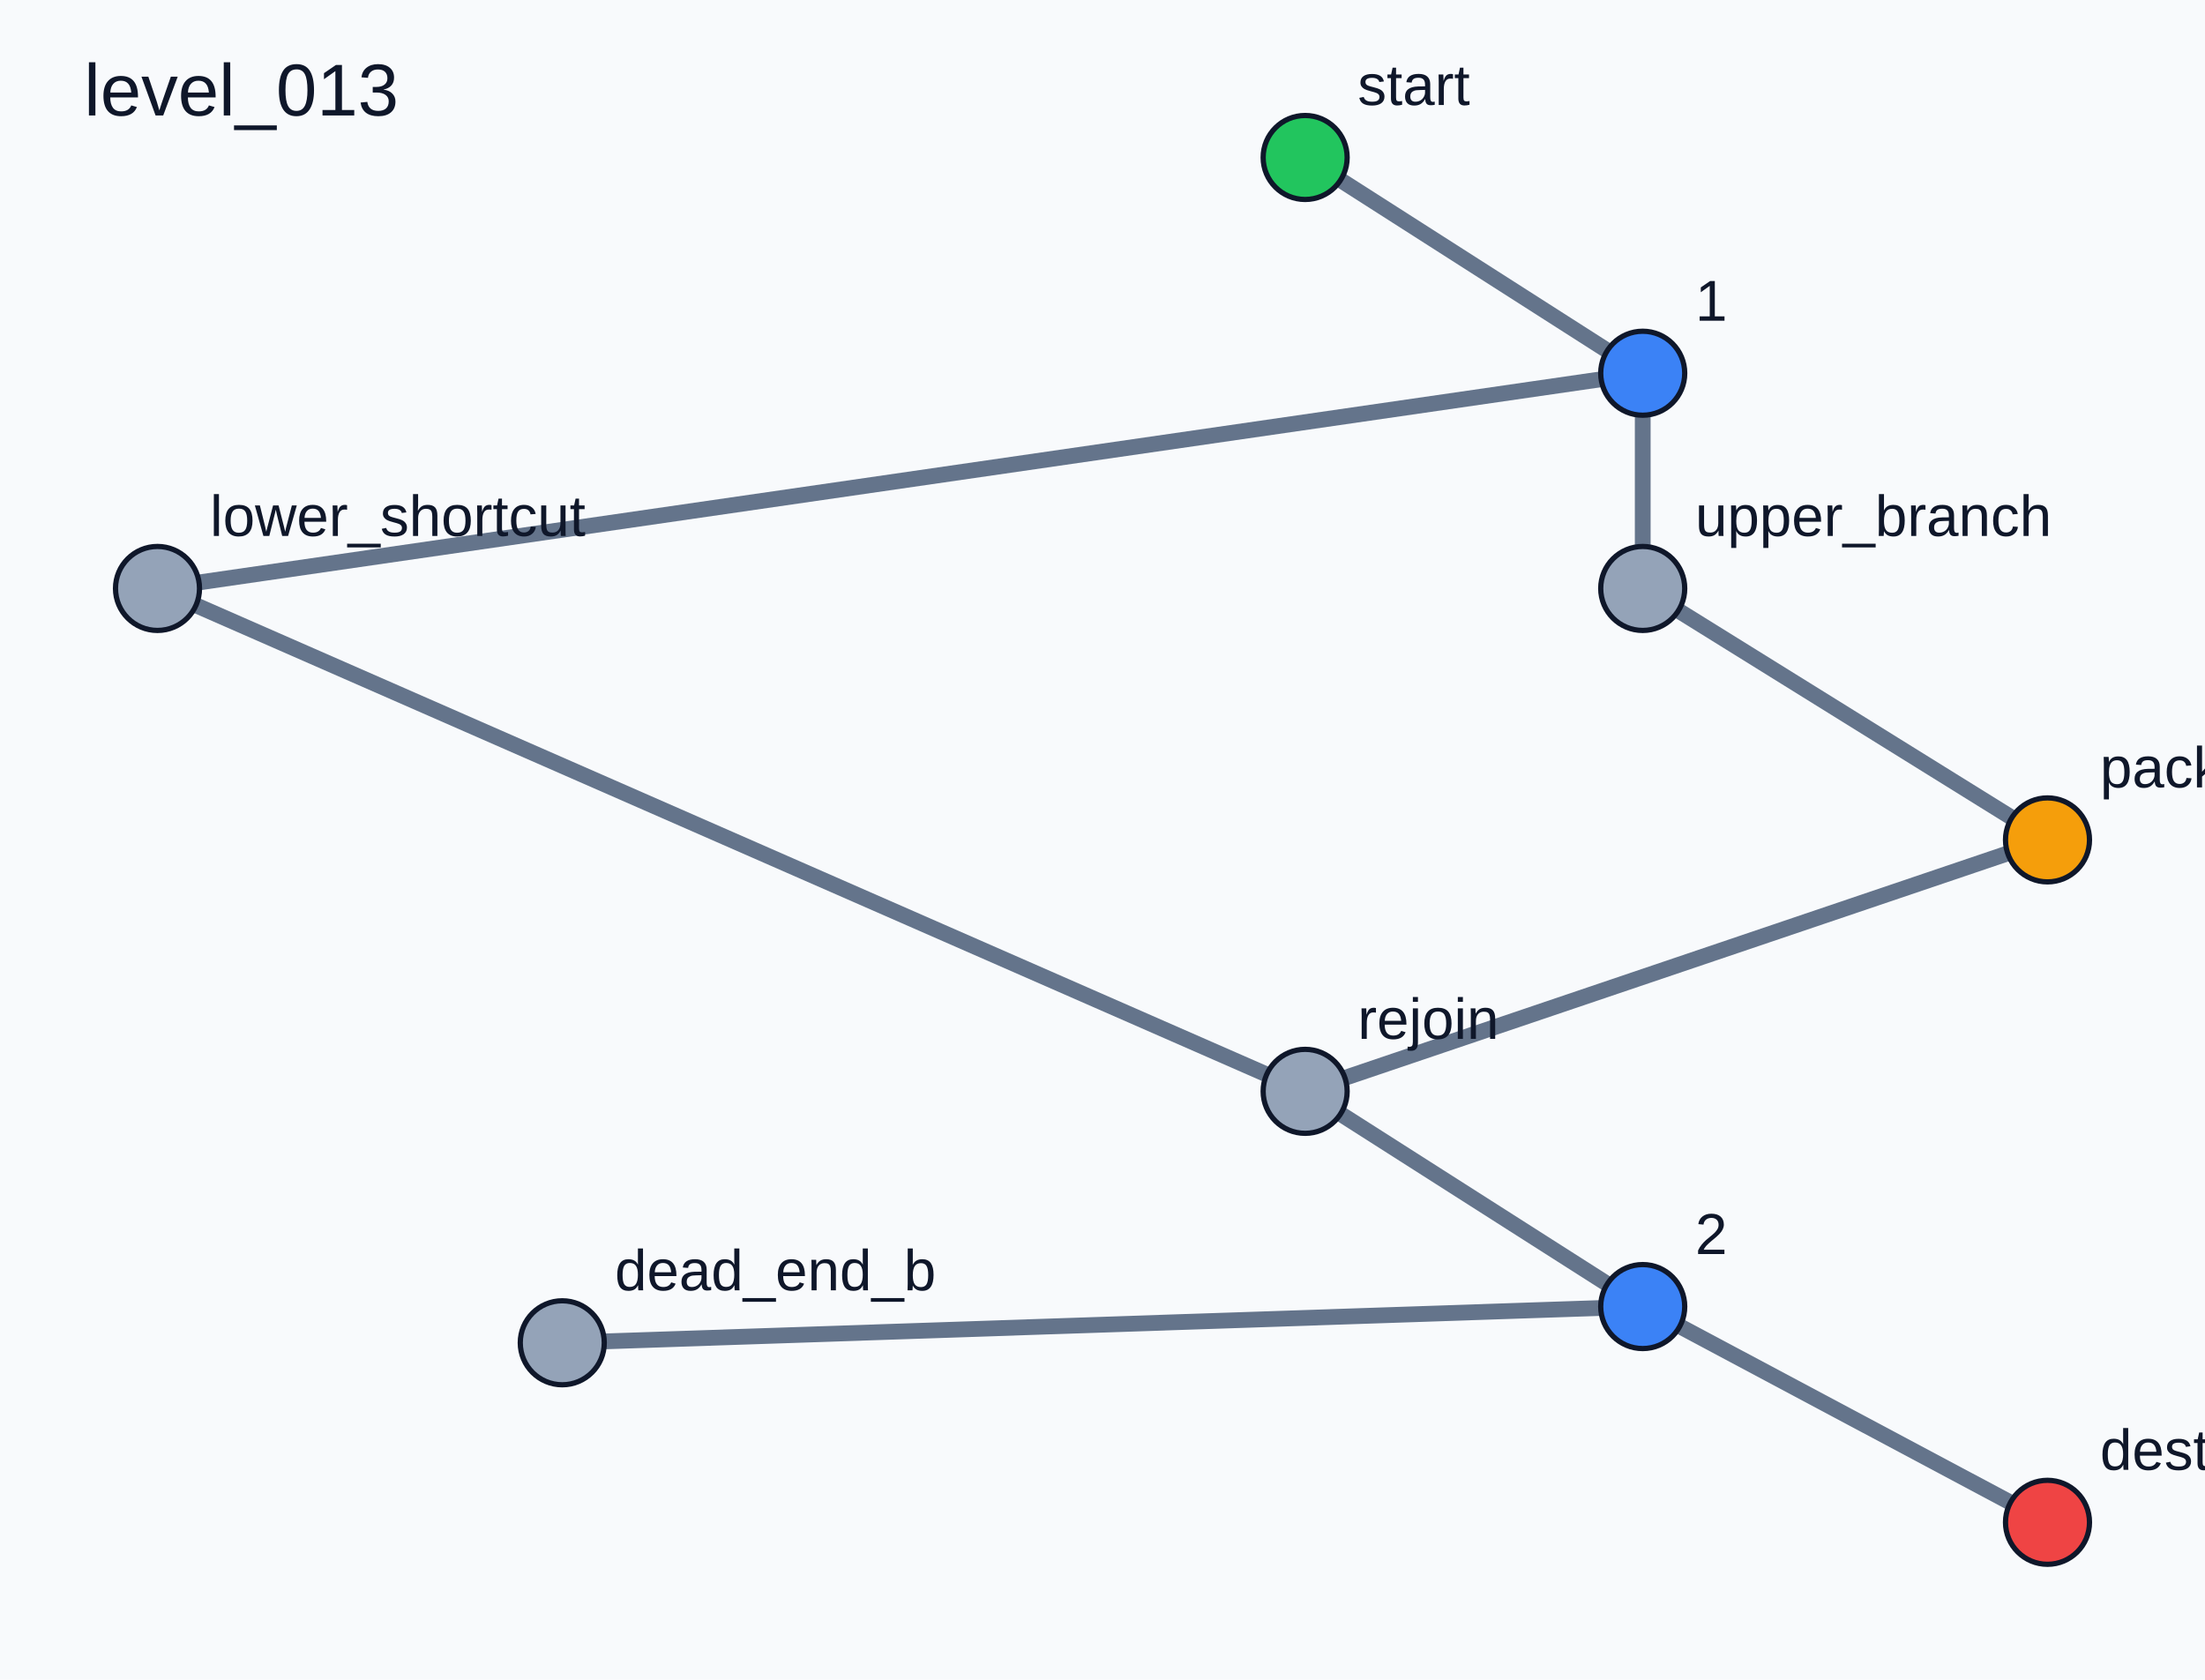
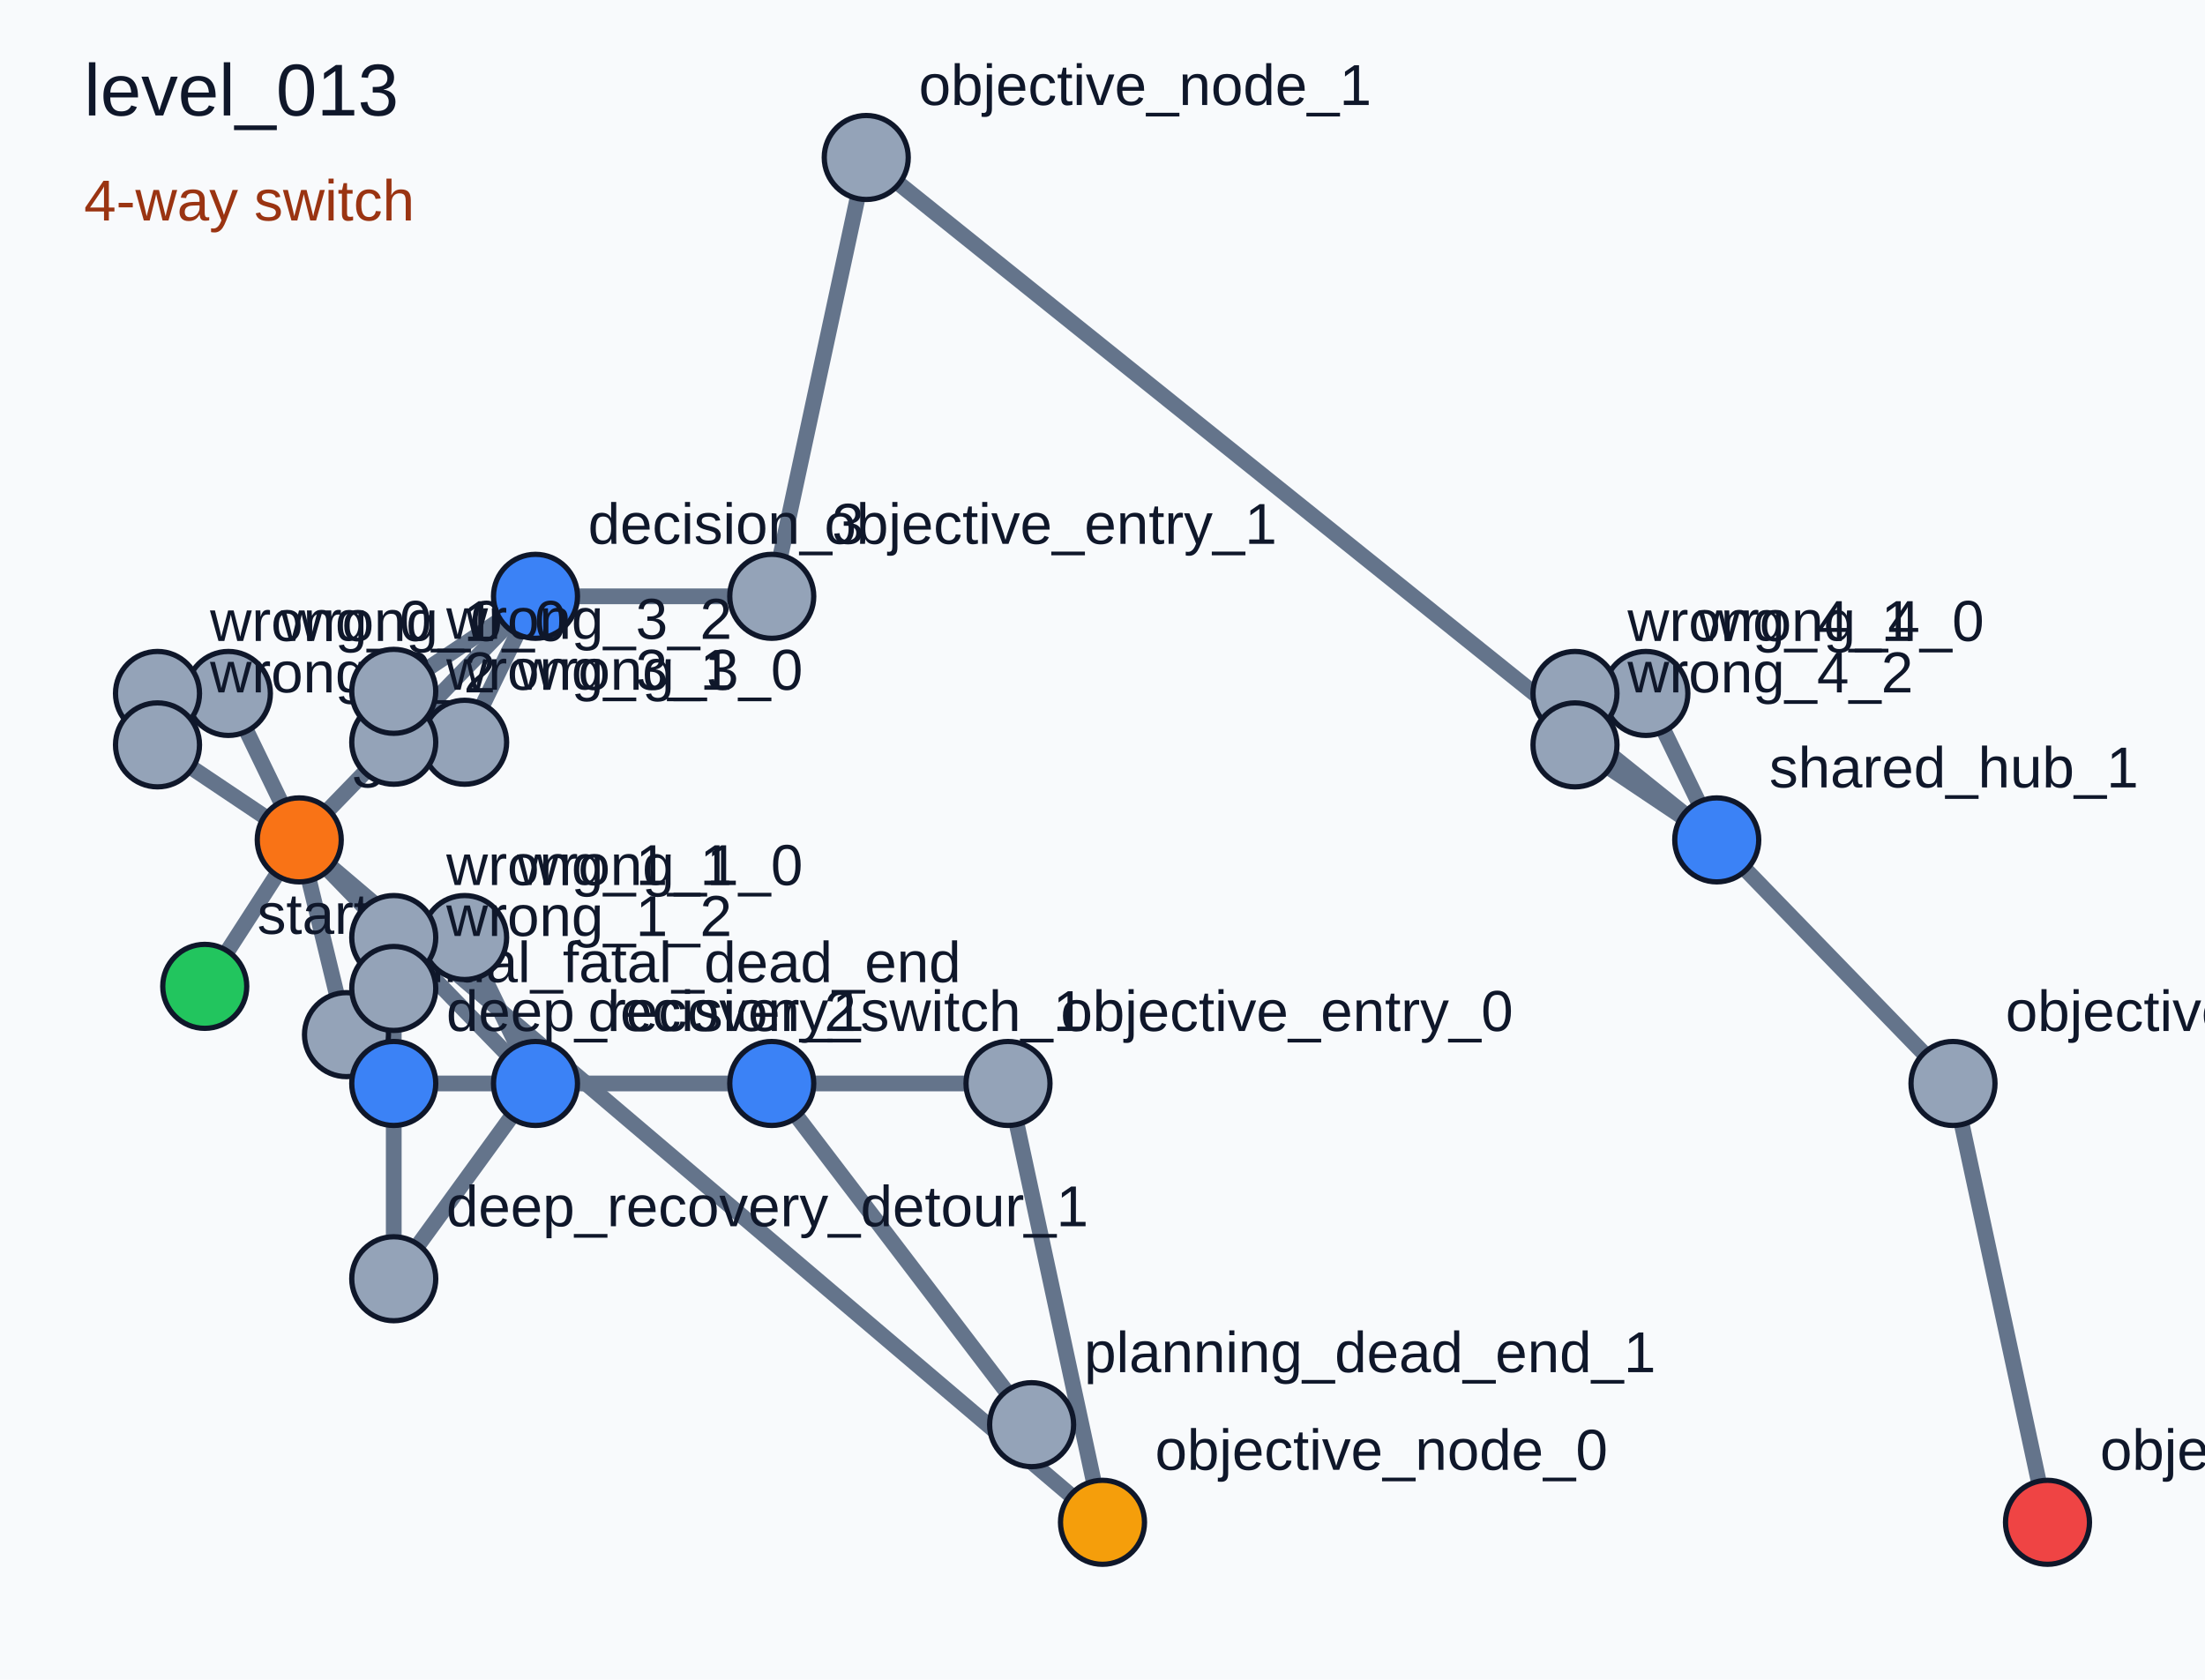
<svg xmlns="http://www.w3.org/2000/svg" width="420" height="320" viewBox="0 0 420 320">
  <rect width="100%" height="100%" fill="#f8fafc" />
  <text x="16" y="22" font-family="Arial" font-size="14" fill="#0f172a">level_013</text>
-   <line x1="248.6" y1="30.0" x2="312.9" y2="71.1" stroke="#64748b" stroke-width="3" />
-   <line x1="312.9" y1="71.1" x2="30.0" y2="112.1" stroke="#64748b" stroke-width="3" />
-   <line x1="312.9" y1="71.1" x2="312.9" y2="112.1" stroke="#64748b" stroke-width="3" />
-   <line x1="30.0" y1="112.1" x2="248.6" y2="207.9" stroke="#64748b" stroke-width="3" />
-   <line x1="312.9" y1="112.1" x2="390.0" y2="160.0" stroke="#64748b" stroke-width="3" />
-   <line x1="390.0" y1="160.0" x2="248.6" y2="207.9" stroke="#64748b" stroke-width="3" />
-   <line x1="248.6" y1="207.9" x2="312.9" y2="248.9" stroke="#64748b" stroke-width="3" />
-   <line x1="312.9" y1="248.9" x2="107.1" y2="255.8" stroke="#64748b" stroke-width="3" />
-   <line x1="312.9" y1="248.9" x2="390.0" y2="290.0" stroke="#64748b" stroke-width="3" />
-   <circle cx="248.6" cy="30.0" r="8" fill="#22c55e" stroke="#0f172a" stroke-width="1" />
-   <text x="258.6" y="20.0" font-family="Arial" font-size="11" fill="#0f172a">start</text>
-   <circle cx="312.9" cy="71.1" r="8" fill="#3b82f6" stroke="#0f172a" stroke-width="1" />
-   <text x="322.9" y="61.1" font-family="Arial" font-size="11" fill="#0f172a">1</text>
-   <circle cx="312.9" cy="112.1" r="8" fill="#94a3b8" stroke="#0f172a" stroke-width="1" />
-   <text x="322.9" y="102.1" font-family="Arial" font-size="11" fill="#0f172a">upper_branch</text>
-   <circle cx="390.0" cy="160.0" r="8" fill="#f59e0b" stroke="#0f172a" stroke-width="1" />
-   <text x="400.0" y="150.0" font-family="Arial" font-size="11" fill="#0f172a">package</text>
-   <circle cx="248.6" cy="207.9" r="8" fill="#94a3b8" stroke="#0f172a" stroke-width="1" />
-   <text x="258.6" y="197.9" font-family="Arial" font-size="11" fill="#0f172a">rejoin</text>
-   <circle cx="312.9" cy="248.9" r="8" fill="#3b82f6" stroke="#0f172a" stroke-width="1" />
-   <text x="322.9" y="238.9" font-family="Arial" font-size="11" fill="#0f172a">2</text>
+   <text x="16" y="42" font-family="Arial" font-size="11" fill="#9a3412">4-way switch</text>
+   <line x1="39.0" y1="187.9" x2="57.0" y2="160.0" stroke="#64748b" stroke-width="3" />
+   <line x1="192.0" y1="206.4" x2="210.0" y2="290.0" stroke="#64748b" stroke-width="3" />
+   <line x1="57.0" y1="160.0" x2="66.0" y2="197.1" stroke="#64748b" stroke-width="3" />
+   <line x1="57.0" y1="160.0" x2="102.0" y2="206.4" stroke="#64748b" stroke-width="3" />
+   <line x1="147.0" y1="206.4" x2="196.5" y2="271.4" stroke="#64748b" stroke-width="3" />
+   <line x1="147.0" y1="206.4" x2="192.0" y2="206.4" stroke="#64748b" stroke-width="3" />
+   <line x1="102.0" y1="206.4" x2="147.0" y2="206.4" stroke="#64748b" stroke-width="3" />
+   <line x1="102.0" y1="206.4" x2="88.5" y2="178.6" stroke="#64748b" stroke-width="3" />
+   <line x1="88.5" y1="178.6" x2="75.0" y2="178.6" stroke="#64748b" stroke-width="3" />
+   <line x1="75.0" y1="178.6" x2="75.0" y2="188.3" stroke="#64748b" stroke-width="3" />
+   <line x1="75.0" y1="188.3" x2="75.0" y2="206.4" stroke="#64748b" stroke-width="3" />
+   <line x1="75.0" y1="206.4" x2="102.0" y2="206.4" stroke="#64748b" stroke-width="3" />
+   <line x1="75.0" y1="206.4" x2="75.0" y2="243.6" stroke="#64748b" stroke-width="3" />
+   <line x1="75.0" y1="243.6" x2="102.0" y2="206.4" stroke="#64748b" stroke-width="3" />
+   <line x1="210.0" y1="290.0" x2="57.0" y2="160.0" stroke="#64748b" stroke-width="3" />
+   <line x1="147.0" y1="113.6" x2="165.0" y2="30.0" stroke="#64748b" stroke-width="3" />
+   <line x1="57.0" y1="160.0" x2="102.0" y2="113.6" stroke="#64748b" stroke-width="3" />
+   <line x1="57.0" y1="160.0" x2="43.5" y2="132.1" stroke="#64748b" stroke-width="3" />
+   <line x1="43.5" y1="132.1" x2="30.0" y2="132.1" stroke="#64748b" stroke-width="3" />
+   <line x1="30.0" y1="132.1" x2="30.0" y2="141.9" stroke="#64748b" stroke-width="3" />
+   <line x1="30.0" y1="141.9" x2="57.0" y2="160.0" stroke="#64748b" stroke-width="3" />
+   <line x1="102.0" y1="113.6" x2="147.0" y2="113.6" stroke="#64748b" stroke-width="3" />
+   <line x1="102.0" y1="113.6" x2="88.5" y2="141.4" stroke="#64748b" stroke-width="3" />
+   <line x1="88.5" y1="141.4" x2="75.0" y2="141.4" stroke="#64748b" stroke-width="3" />
+   <line x1="75.0" y1="141.4" x2="75.0" y2="131.7" stroke="#64748b" stroke-width="3" />
+   <line x1="75.0" y1="131.7" x2="102.0" y2="113.6" stroke="#64748b" stroke-width="3" />
+   <line x1="165.0" y1="30.0" x2="327.0" y2="160.0" stroke="#64748b" stroke-width="3" />
+   <line x1="372.0" y1="206.4" x2="390.0" y2="290.0" stroke="#64748b" stroke-width="3" />
+   <line x1="327.0" y1="160.0" x2="372.0" y2="206.4" stroke="#64748b" stroke-width="3" />
+   <line x1="327.0" y1="160.0" x2="313.5" y2="132.1" stroke="#64748b" stroke-width="3" />
+   <line x1="313.5" y1="132.1" x2="300.0" y2="132.1" stroke="#64748b" stroke-width="3" />
+   <line x1="300.0" y1="132.1" x2="300.0" y2="141.9" stroke="#64748b" stroke-width="3" />
+   <line x1="300.0" y1="141.9" x2="327.0" y2="160.0" stroke="#64748b" stroke-width="3" />
+   <circle cx="39.0" cy="187.9" r="8" fill="#22c55e" stroke="#0f172a" stroke-width="1" />
+   <text x="49.0" y="177.9" font-family="Arial" font-size="11" fill="#0f172a">start</text>
+   <circle cx="57.0" cy="160.0" r="8" fill="#f97316" stroke="#0f172a" stroke-width="1" />
+   <text x="67.0" y="150.0" font-family="Arial" font-size="11" fill="#0f172a">3</text>
+   <circle cx="102.0" cy="206.4" r="8" fill="#3b82f6" stroke="#0f172a" stroke-width="1" />
+   <text x="112.0" y="196.4" font-family="Arial" font-size="11" fill="#0f172a">decision_1</text>
+   <circle cx="102.0" cy="113.6" r="8" fill="#3b82f6" stroke="#0f172a" stroke-width="1" />
+   <text x="112.0" y="103.6" font-family="Arial" font-size="11" fill="#0f172a">decision_3</text>
+   <circle cx="327.0" cy="160.0" r="8" fill="#3b82f6" stroke="#0f172a" stroke-width="1" />
+   <text x="337.0" y="150.0" font-family="Arial" font-size="11" fill="#0f172a">shared_hub_1</text>
+   <circle cx="210.0" cy="290.0" r="8" fill="#f59e0b" stroke="#0f172a" stroke-width="1" />
+   <text x="220.0" y="280.0" font-family="Arial" font-size="11" fill="#0f172a">objective_node_0</text>
+   <circle cx="192.0" cy="206.4" r="8" fill="#94a3b8" stroke="#0f172a" stroke-width="1" />
+   <text x="202.0" y="196.4" font-family="Arial" font-size="11" fill="#0f172a">objective_entry_0</text>
+   <circle cx="66.0" cy="197.1" r="8" fill="#94a3b8" stroke="#0f172a" stroke-width="1" />
+   <text x="76.0" y="187.1" font-family="Arial" font-size="11" fill="#0f172a">initial_fatal_dead_end</text>
+   <circle cx="147.0" cy="206.4" r="8" fill="#3b82f6" stroke="#0f172a" stroke-width="1" />
+   <text x="157.0" y="196.4" font-family="Arial" font-size="11" fill="#0f172a">2</text>
+   <circle cx="196.5" cy="271.4" r="8" fill="#94a3b8" stroke="#0f172a" stroke-width="1" />
+   <text x="206.5" y="261.4" font-family="Arial" font-size="11" fill="#0f172a">planning_dead_end_1</text>
+   <circle cx="88.5" cy="178.6" r="8" fill="#94a3b8" stroke="#0f172a" stroke-width="1" />
+   <text x="98.5" y="168.6" font-family="Arial" font-size="11" fill="#0f172a">wrong_1_0</text>
+   <circle cx="75.0" cy="178.6" r="8" fill="#94a3b8" stroke="#0f172a" stroke-width="1" />
+   <text x="85.0" y="168.6" font-family="Arial" font-size="11" fill="#0f172a">wrong_1_1</text>
+   <circle cx="75.0" cy="188.3" r="8" fill="#94a3b8" stroke="#0f172a" stroke-width="1" />
+   <text x="85.0" y="178.3" font-family="Arial" font-size="11" fill="#0f172a">wrong_1_2</text>
+   <circle cx="75.0" cy="206.4" r="8" fill="#3b82f6" stroke="#0f172a" stroke-width="1" />
+   <text x="85.0" y="196.4" font-family="Arial" font-size="11" fill="#0f172a">deep_recovery_switch_1</text>
+   <circle cx="75.0" cy="243.6" r="8" fill="#94a3b8" stroke="#0f172a" stroke-width="1" />
+   <text x="85.0" y="233.6" font-family="Arial" font-size="11" fill="#0f172a">deep_recovery_detour_1</text>
+   <circle cx="165.0" cy="30.0" r="8" fill="#94a3b8" stroke="#0f172a" stroke-width="1" />
+   <text x="175.0" y="20.0" font-family="Arial" font-size="11" fill="#0f172a">objective_node_1</text>
+   <circle cx="147.0" cy="113.6" r="8" fill="#94a3b8" stroke="#0f172a" stroke-width="1" />
+   <text x="157.0" y="103.6" font-family="Arial" font-size="11" fill="#0f172a">objective_entry_1</text>
+   <circle cx="43.5" cy="132.1" r="8" fill="#94a3b8" stroke="#0f172a" stroke-width="1" />
+   <text x="53.5" y="122.1" font-family="Arial" font-size="11" fill="#0f172a">wrong_0_0</text>
+   <circle cx="30.0" cy="132.1" r="8" fill="#94a3b8" stroke="#0f172a" stroke-width="1" />
+   <text x="40.0" y="122.1" font-family="Arial" font-size="11" fill="#0f172a">wrong_0_1</text>
+   <circle cx="30.0" cy="141.9" r="8" fill="#94a3b8" stroke="#0f172a" stroke-width="1" />
+   <text x="40.0" y="131.9" font-family="Arial" font-size="11" fill="#0f172a">wrong_0_2</text>
+   <circle cx="88.5" cy="141.4" r="8" fill="#94a3b8" stroke="#0f172a" stroke-width="1" />
+   <text x="98.5" y="131.4" font-family="Arial" font-size="11" fill="#0f172a">wrong_3_0</text>
+   <circle cx="75.0" cy="141.4" r="8" fill="#94a3b8" stroke="#0f172a" stroke-width="1" />
+   <text x="85.0" y="131.4" font-family="Arial" font-size="11" fill="#0f172a">wrong_3_1</text>
+   <circle cx="75.0" cy="131.7" r="8" fill="#94a3b8" stroke="#0f172a" stroke-width="1" />
+   <text x="85.0" y="121.7" font-family="Arial" font-size="11" fill="#0f172a">wrong_3_2</text>
  <circle cx="390.0" cy="290.0" r="8" fill="#ef4444" stroke="#0f172a" stroke-width="1" />
-   <text x="400.0" y="280.0" font-family="Arial" font-size="11" fill="#0f172a">destination</text>
-   <circle cx="30.0" cy="112.1" r="8" fill="#94a3b8" stroke="#0f172a" stroke-width="1" />
-   <text x="40.0" y="102.1" font-family="Arial" font-size="11" fill="#0f172a">lower_shortcut</text>
-   <circle cx="107.1" cy="255.8" r="8" fill="#94a3b8" stroke="#0f172a" stroke-width="1" />
-   <text x="117.1" y="245.8" font-family="Arial" font-size="11" fill="#0f172a">dead_end_b</text>
+   <text x="400.0" y="280.0" font-family="Arial" font-size="11" fill="#0f172a">objective_node_2</text>
+   <circle cx="372.0" cy="206.4" r="8" fill="#94a3b8" stroke="#0f172a" stroke-width="1" />
+   <text x="382.0" y="196.4" font-family="Arial" font-size="11" fill="#0f172a">objective_entry_2</text>
+   <circle cx="313.5" cy="132.1" r="8" fill="#94a3b8" stroke="#0f172a" stroke-width="1" />
+   <text x="323.5" y="122.1" font-family="Arial" font-size="11" fill="#0f172a">wrong_4_0</text>
+   <circle cx="300.0" cy="132.1" r="8" fill="#94a3b8" stroke="#0f172a" stroke-width="1" />
+   <text x="310.0" y="122.1" font-family="Arial" font-size="11" fill="#0f172a">wrong_4_1</text>
+   <circle cx="300.0" cy="141.9" r="8" fill="#94a3b8" stroke="#0f172a" stroke-width="1" />
+   <text x="310.0" y="131.9" font-family="Arial" font-size="11" fill="#0f172a">wrong_4_2</text>
</svg>
